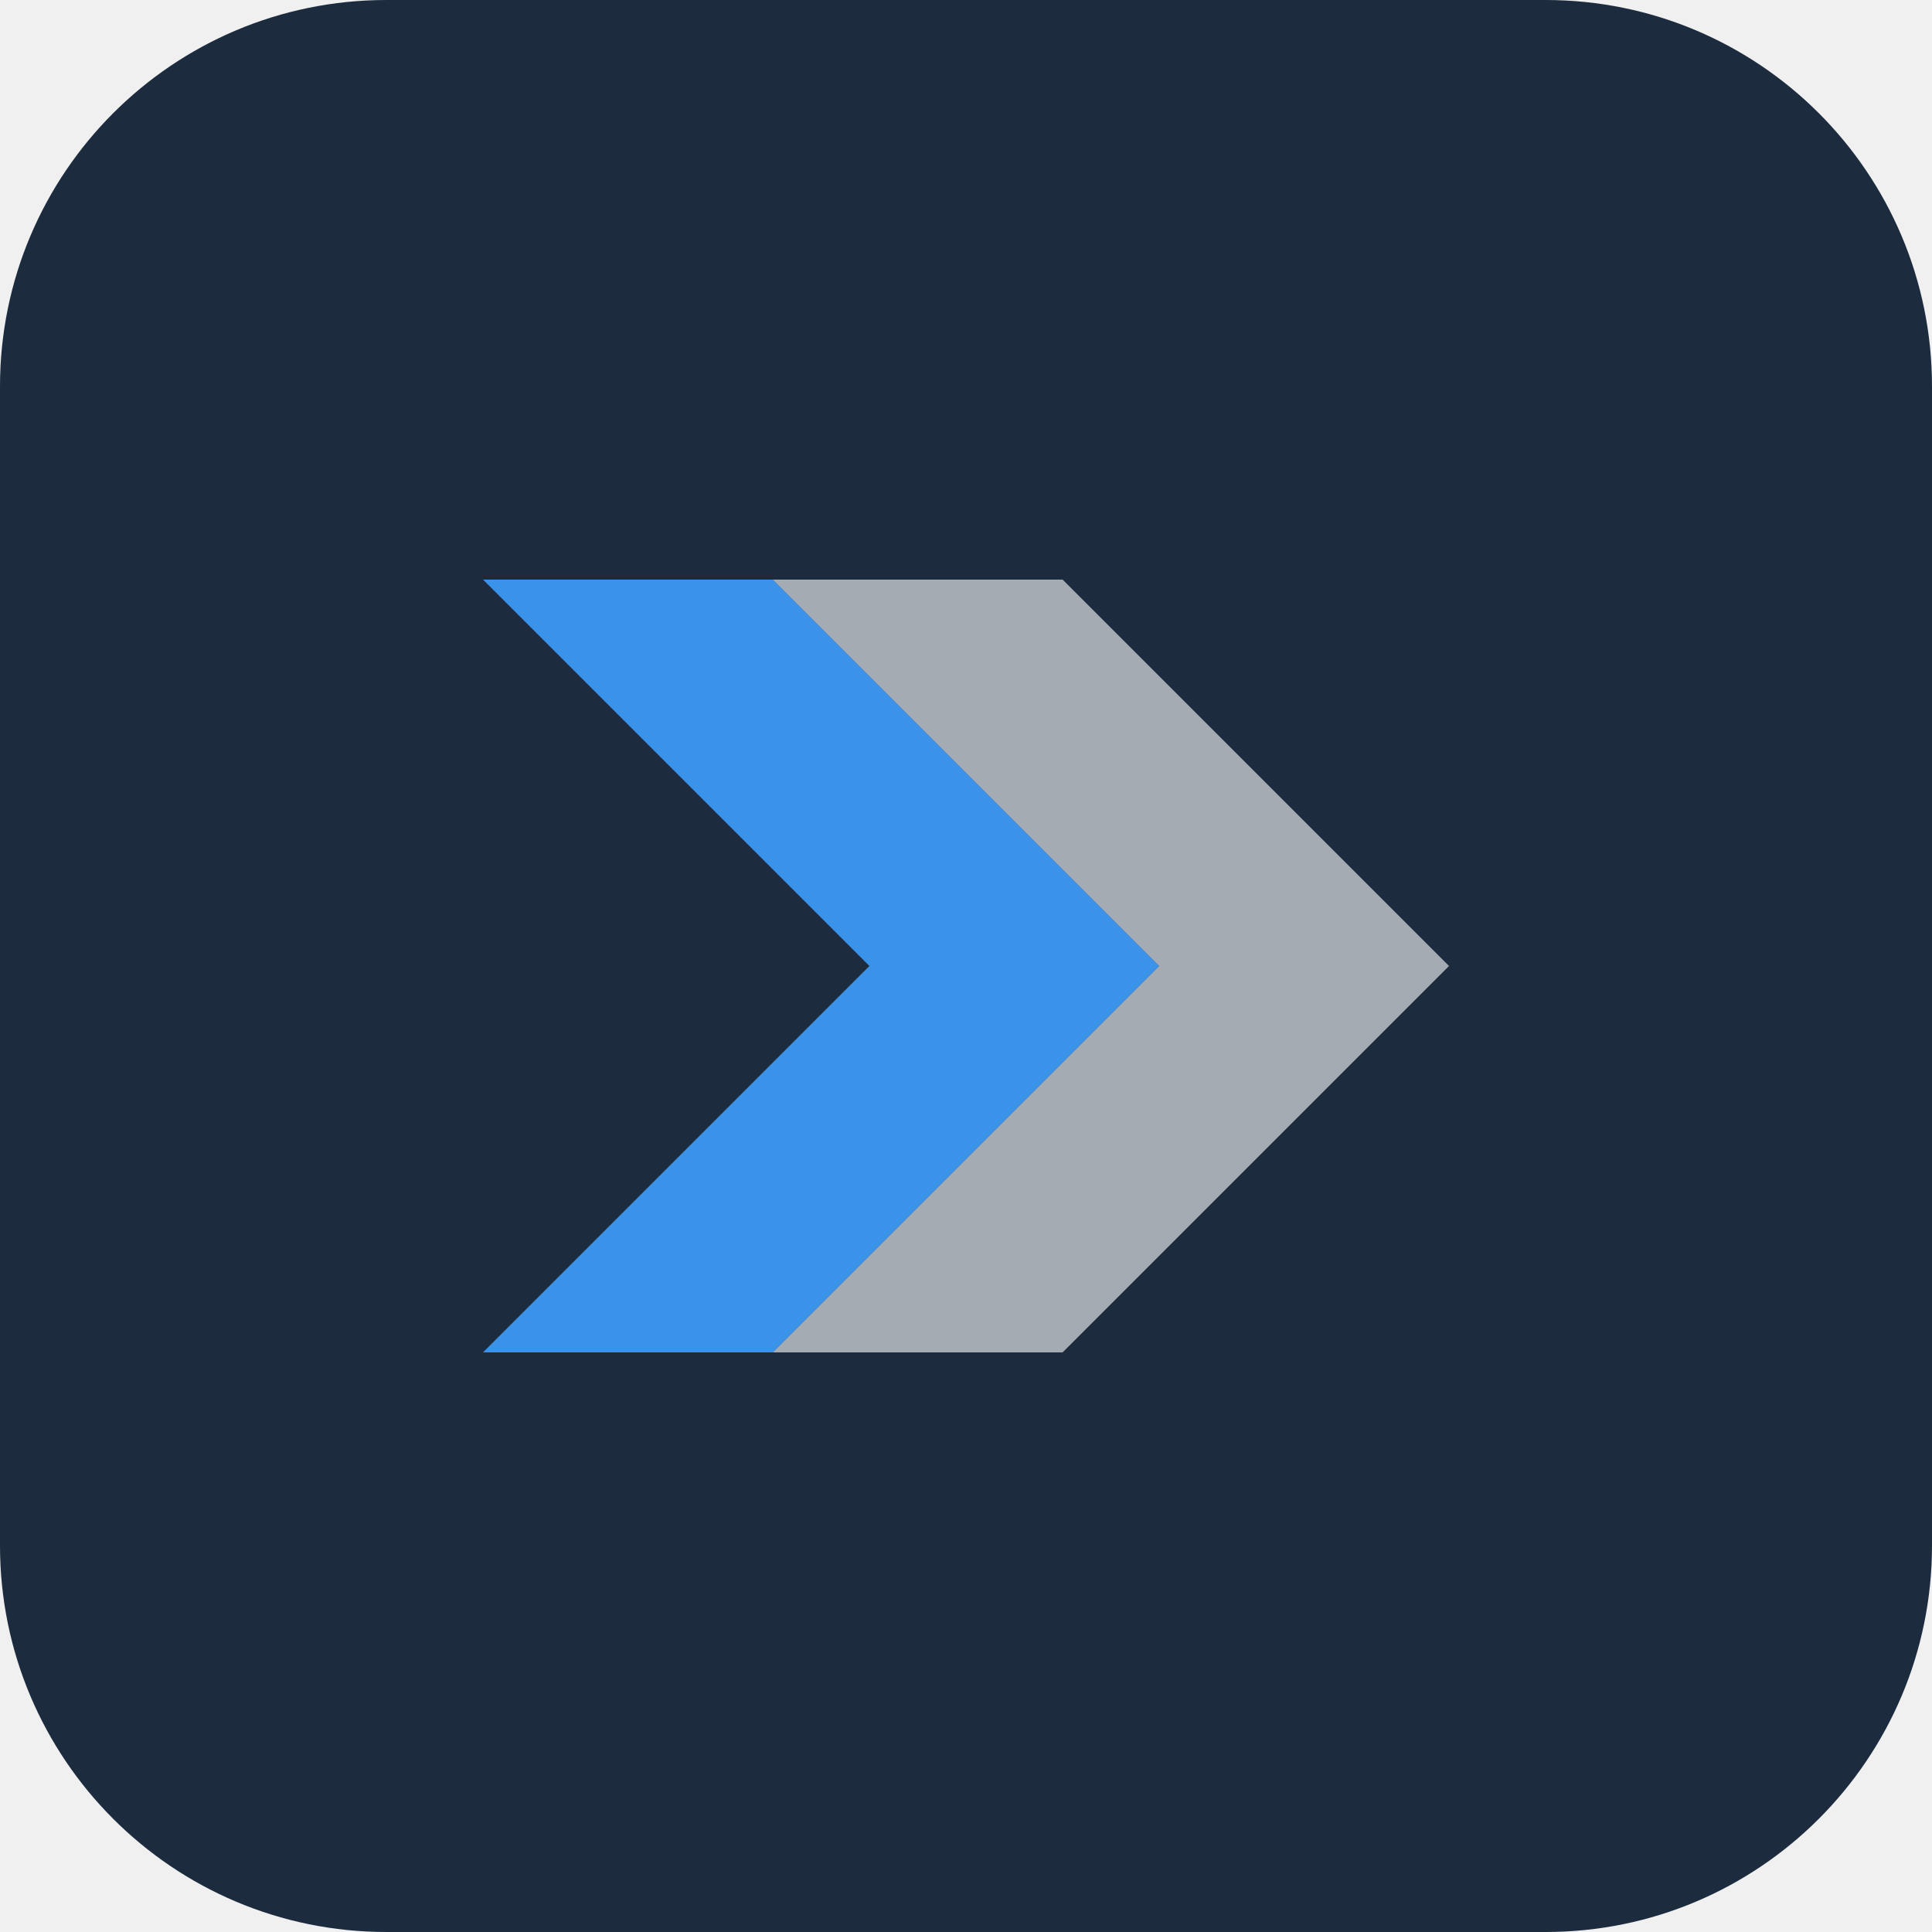
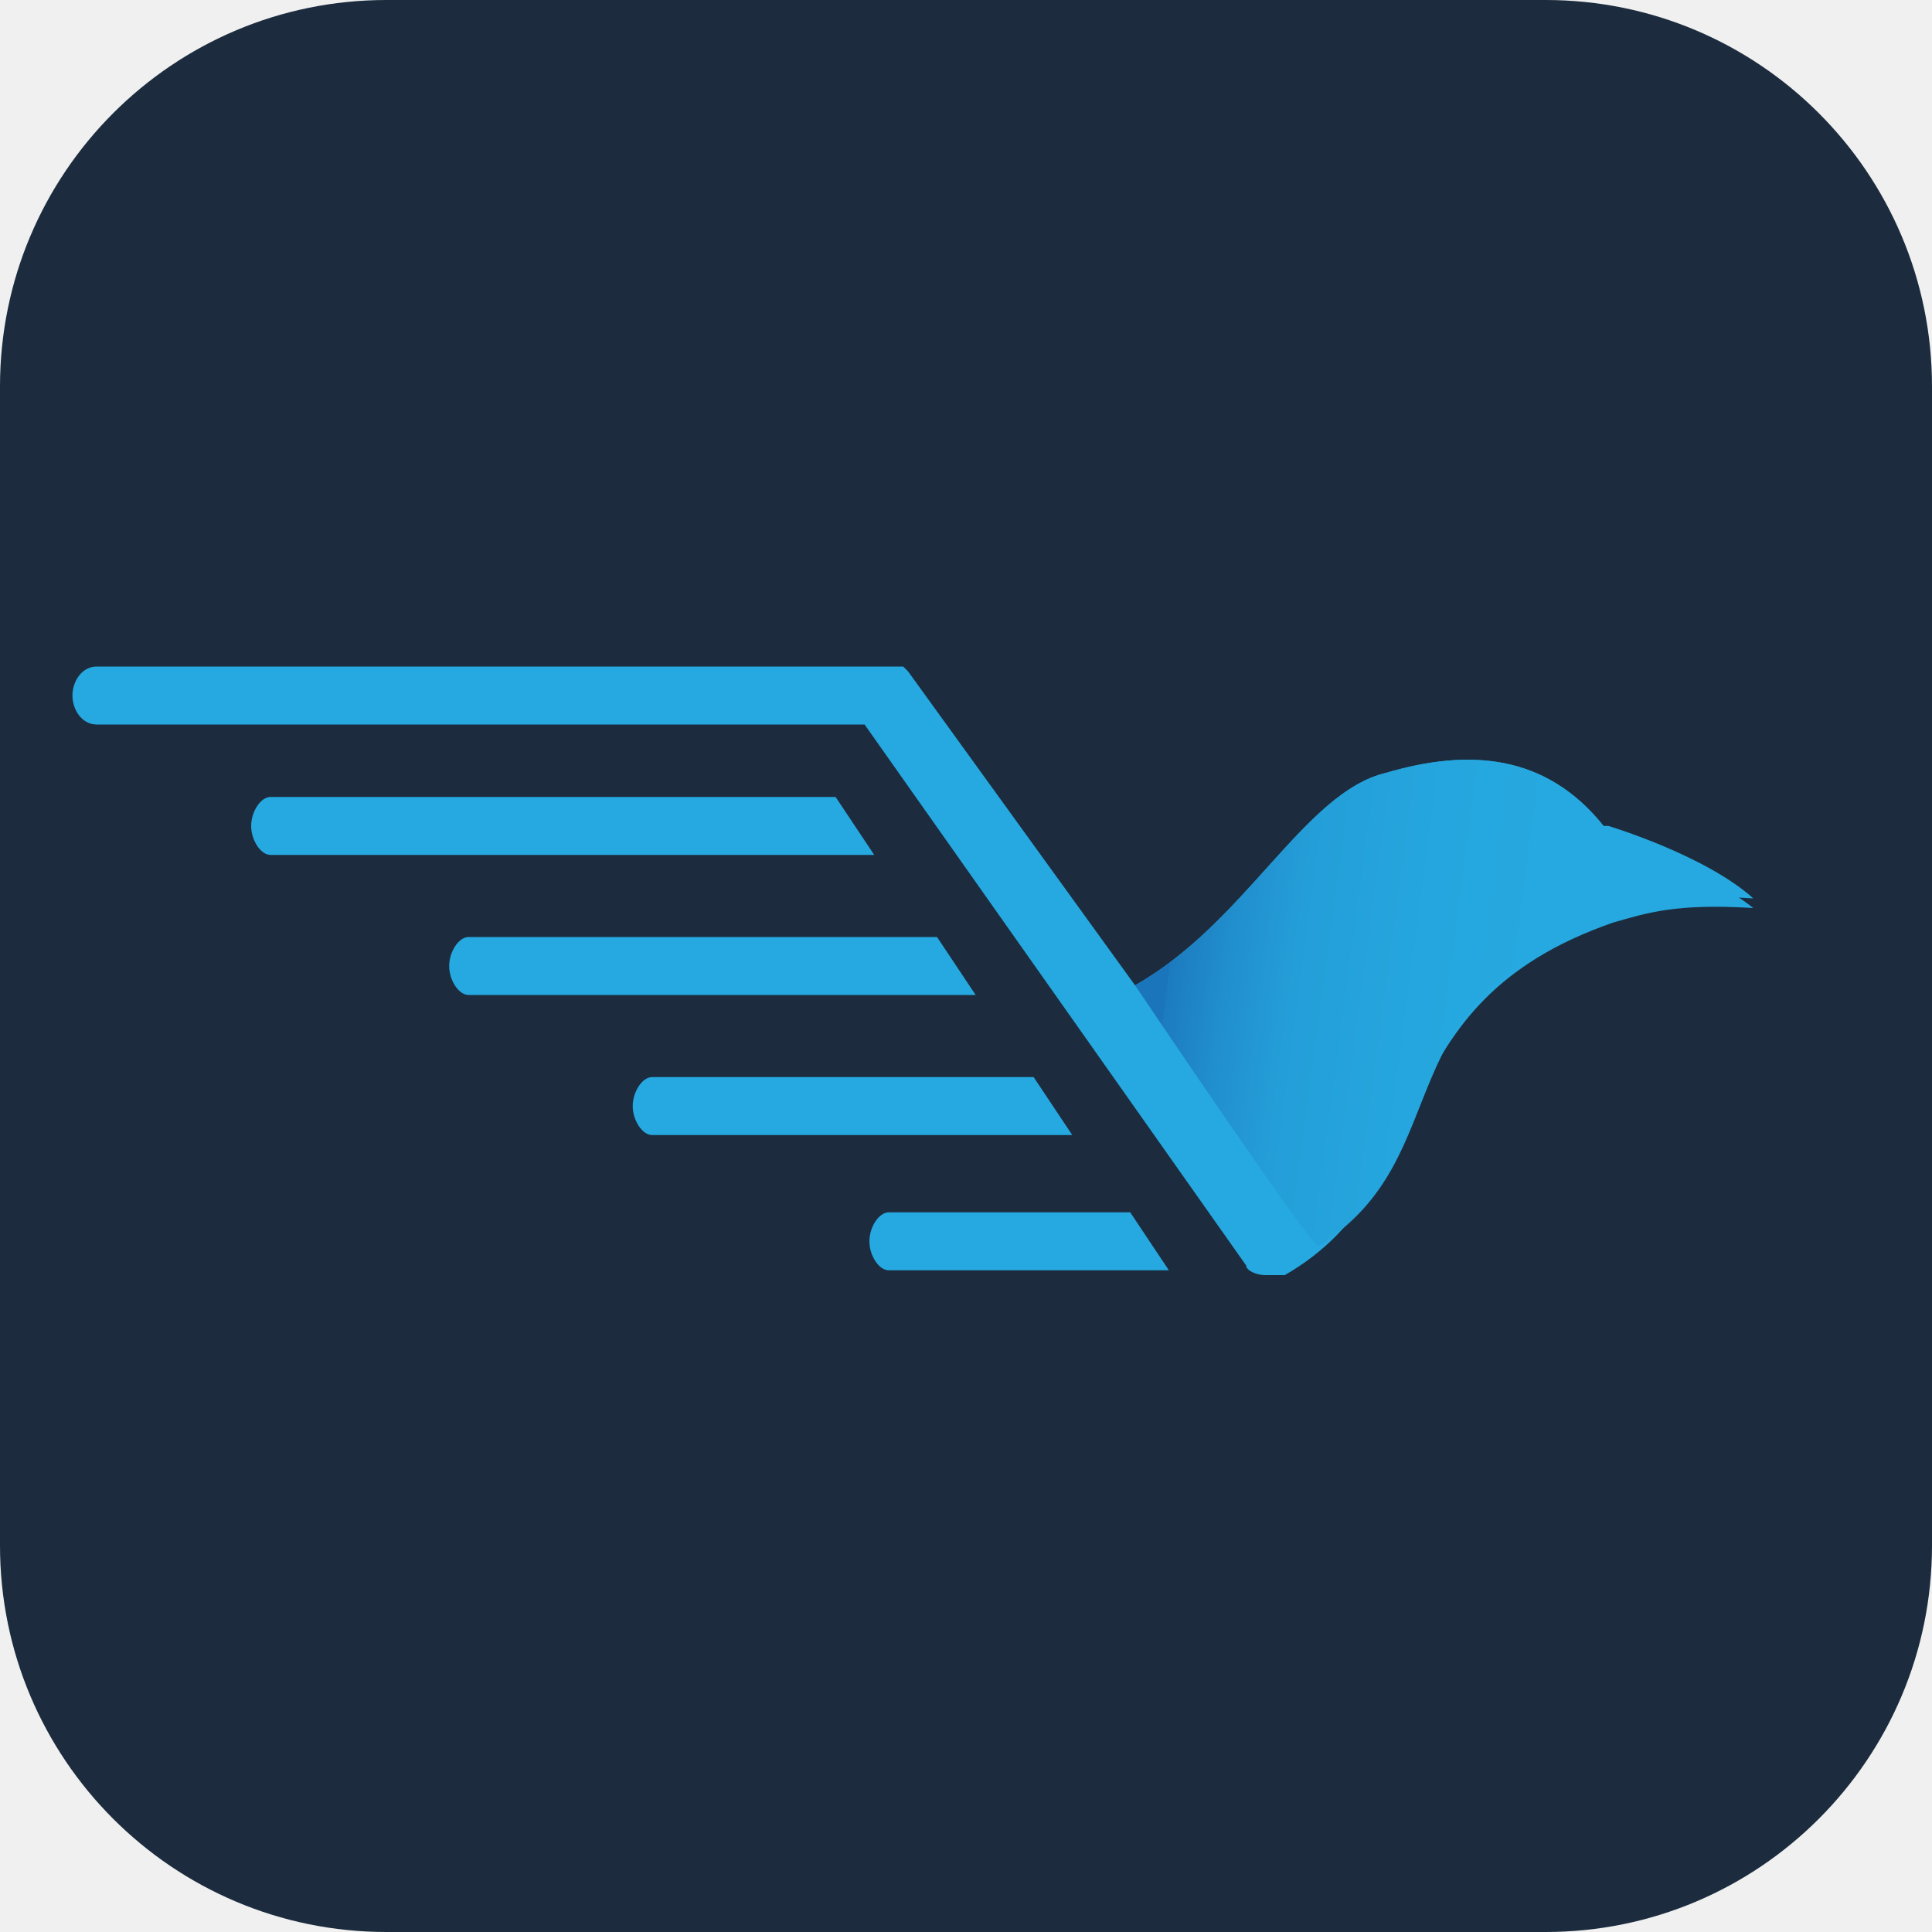
- <svg xmlns="http://www.w3.org/2000/svg" width="40" height="40" viewBox="0 0 40 40">
-   <rect width="40" height="40" rx="8" fill="#1C2C3E" />
-   <path fill="#3A93E8" d="M10 12h6l8 8-8 8h-6l8-8z" />
-   <path fill="#ffffff" d="M16 12h6l8 8-8 8h-6l8-8z" opacity="0.6" />
+ <svg xmlns="http://www.w3.org/2000/svg" id="Layer_1" version="1.1" viewBox="0 0 40 40">
+   <defs>
+     <style>
+       .st0, .st1 {
+         fill: #26a9e0;
+       }
+ 
+       .st0, .st2 {
+         fill-rule: evenodd;
+       }
+ 
+       .st3 {
+         fill: #1c2c3e;
+       }
+ 
+       .st2 {
+         fill: url(#linear-gradient);
+       }
+     </style>
+     <linearGradient id="linear-gradient" x1="557.8" y1="-993.9" x2="570.5" y2="-995.6" gradientTransform="translate(-533.6 -973.8) scale(1 -1)" gradientUnits="userSpaceOnUse">
+       <stop offset="0" stop-color="#1b75bb" />
+       <stop offset="0" stop-color="#1c7bbf" />
+       <stop offset=".1" stop-color="#2190ce" />
+       <stop offset=".2" stop-color="#249ed8" />
+       <stop offset=".4" stop-color="#25a6de" />
+       <stop offset=".6" stop-color="#26a9e0" />
+       <stop offset="1" stop-color="#26a9e0" />
+     </linearGradient>
+   </defs>
+   <rect class="st3" width="40" height="40" rx="8" ry="8" />
+   <path class="st0" d="M33.2,17.1c-1.2-1.5-2.8-1.6-4.5-1.1-1.7.4-2.9,3.1-5.2,4.4l-4.7-6.5s0,0,0,0h0s0,0-.1-.1c0,0,0,0,0,0,0,0-.1,0-.2,0,0,0,0,0,0,0t0,0H2c-.3,0-.5.3-.5.6s.2.6.5.6h15.9l7.9,11.2c0,.1.2.2.4.2h0s0,0,0,0h0c.1,0,.3,0,.4,0,3.3-1.9,1.9-5.6,6.8-7.3.7-.2,1.3-.4,2.9-.3-1-.8-3-1.5-3-1.5Z" />
+   <path class="st2" d="M33.2,17.1c-1.2-1.5-2.8-1.6-4.5-1.1-1.7.4-2.9,3.1-5.2,4.4,0,0,3.7,5.5,3.8,5.4,3-1.9,1.2-5.1,6.1-6.9.7-.2,1.3-.4,2.9-.3-1-.9-3-1.5-3-1.5Z" />
+   <path class="st1" d="M5.6,16.5c-.2,0-.4.3-.4.6s.2.6.4.6h12.5s0,0,0,0l-.8-1.2H5.6Z" />
+   <path class="st1" d="M9.7,19.4c-.2,0-.4.3-.4.6s.2.6.4.6h10.5l-.8-1.2h-9.6Z" />
+   <path class="st1" d="M13.5,22.3c-.2,0-.4.3-.4.6s.2.6.4.6h8.7l-.8-1.2h-7.8Z" />
+   <path class="st1" d="M18.4,25.1c-.2,0-.4.3-.4.6s.2.6.4.6h5.8l-.8-1.2h-5Z" />
</svg>
